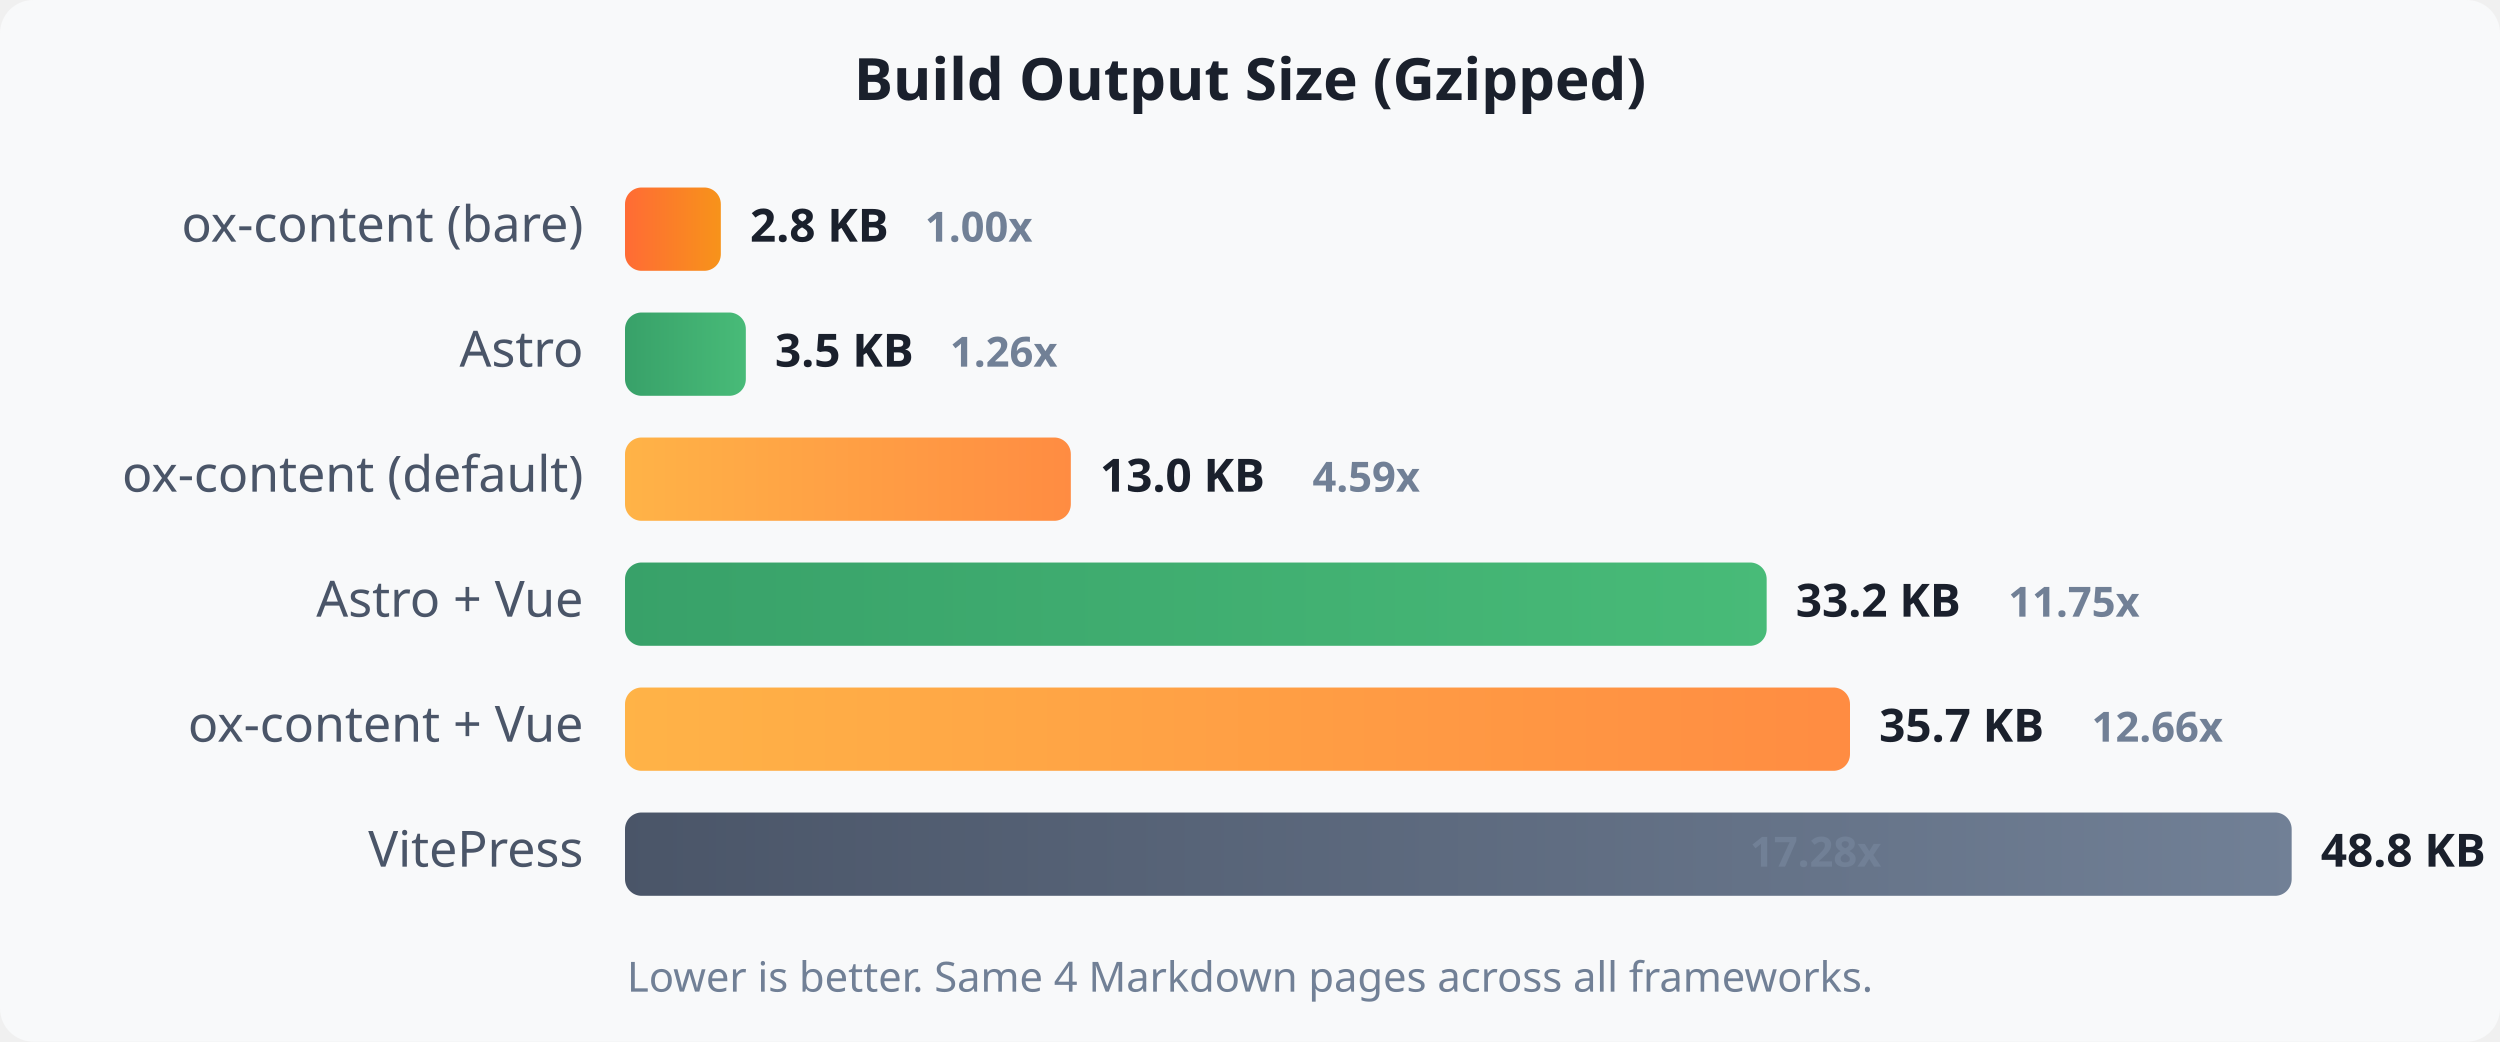
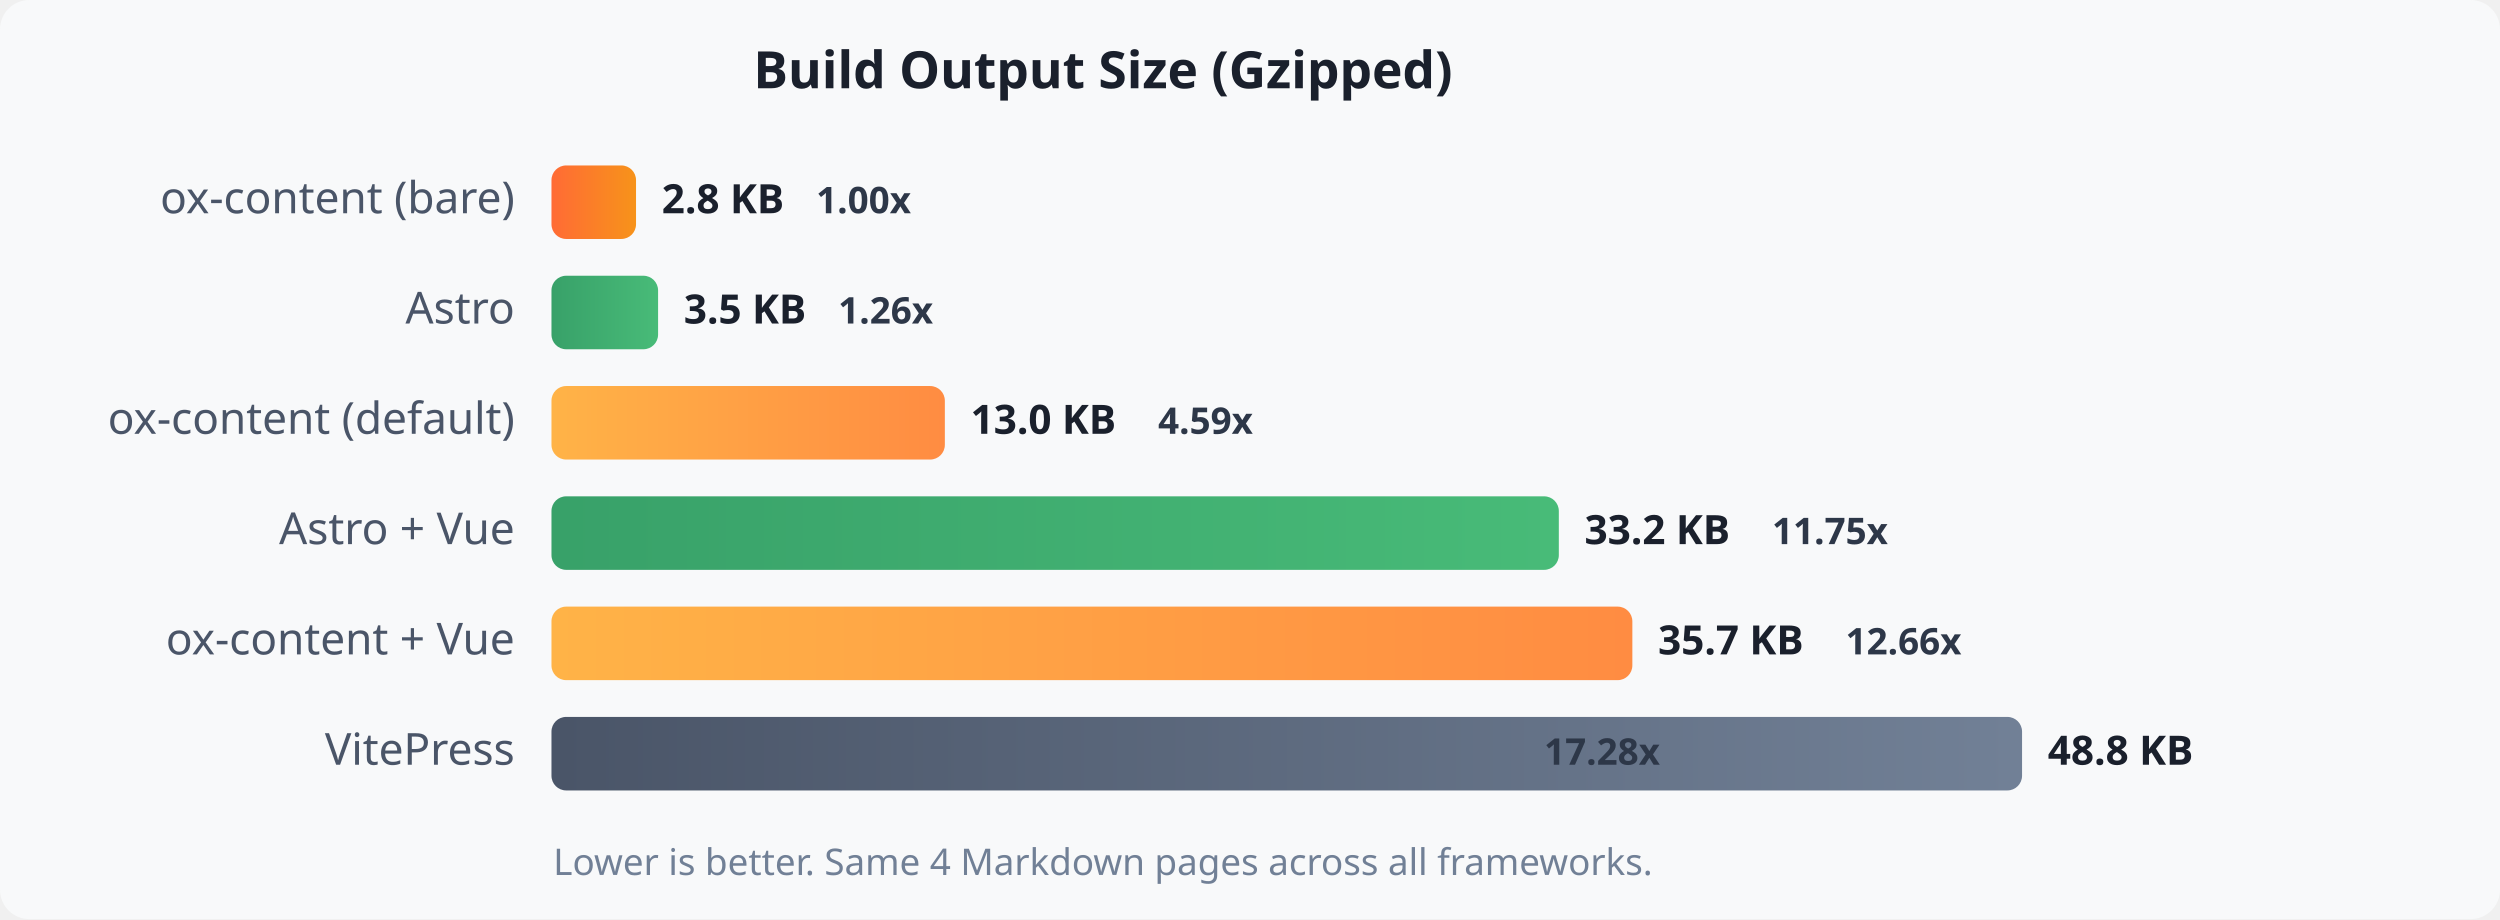
- <svg xmlns="http://www.w3.org/2000/svg" viewBox="0 0 600 250">
+ <svg xmlns="http://www.w3.org/2000/svg" viewBox="0 0 680 250">
  <defs>
    <linearGradient id="oxGrad" x1="0%" y1="0%" x2="100%" y2="0%">
      <stop offset="0%" style="stop-color:#ff6b35" />
      <stop offset="100%" style="stop-color:#f7931a" />
    </linearGradient>
    <linearGradient id="oxGrad2" x1="0%" y1="0%" x2="100%" y2="0%">
      <stop offset="0%" style="stop-color:#ffb347" />
      <stop offset="100%" style="stop-color:#ff8c42" />
    </linearGradient>
    <linearGradient id="grayGrad" x1="0%" y1="0%" x2="100%" y2="0%">
      <stop offset="0%" style="stop-color:#4a5568" />
      <stop offset="100%" style="stop-color:#718096" />
    </linearGradient>
    <linearGradient id="greenGrad" x1="0%" y1="0%" x2="100%" y2="0%">
      <stop offset="0%" style="stop-color:#38a169" />
      <stop offset="100%" style="stop-color:#48bb78" />
    </linearGradient>
  </defs>
  <style>
    .title { font: bold 14px system-ui, sans-serif; fill: #1a202c; }
    .label { font: 12px system-ui, sans-serif; fill: #4a5568; }
    .value { font: bold 11px system-ui, sans-serif; fill: #1a202c; }
    .unit { font: 10px system-ui, sans-serif; fill: #718096; }
-     .ratio { font: bold 10px system-ui, sans-serif; fill: #718096; }
+     .ratio { font: bold 10px system-ui, sans-serif; fill: #2d3748; }
  </style>
-   <rect width="600" height="250" fill="#f8f9fa" rx="8" />
+   <rect width="680" height="250" fill="#f8f9fa" rx="8" />
  <text x="300" y="24" text-anchor="middle" class="title">Build Output Size (Gzipped)</text>
  <text x="140" y="58" text-anchor="end" class="label">ox-content (bare)</text>
  <rect x="150" y="45" width="23" height="20" rx="4" fill="url(#oxGrad)" />
  <text x="180" y="58" class="value">2.8 KB</text>
  <text x="222" y="58" class="ratio">1.00x</text>
  <text x="140" y="88" text-anchor="end" class="label">Astro</text>
  <rect x="150" y="75" width="29" height="20" rx="4" fill="url(#greenGrad)" />
  <text x="186" y="88" class="value">3.5 KB</text>
  <text x="228" y="88" class="ratio">1.26x</text>
  <text x="140" y="118" text-anchor="end" class="label">ox-content (default)</text>
  <rect x="150" y="105" width="107" height="20" rx="4" fill="url(#oxGrad2)" />
  <text x="264" y="118" class="value">13.0 KB</text>
  <text x="315" y="118" class="ratio">4.59x</text>
  <text x="140" y="148" text-anchor="end" class="label">Astro + Vue</text>
  <rect x="150" y="135" width="274" height="20" rx="4" fill="url(#greenGrad)" />
  <text x="431" y="148" class="value">33.2 KB</text>
  <text x="482" y="148" class="ratio">11.75x</text>
  <text x="140" y="178" text-anchor="end" class="label">ox-content + Vue</text>
  <rect x="150" y="165" width="294" height="20" rx="4" fill="url(#oxGrad2)" />
  <text x="451" y="178" class="value">35.7 KB</text>
  <text x="502" y="178" class="ratio">12.66x</text>
  <text x="140" y="208" text-anchor="end" class="label">VitePress</text>
  <rect x="150" y="195" width="400" height="20" rx="4" fill="url(#grayGrad)" />
  <text x="557" y="208" class="value">48.8 KB</text>
  <text x="420" y="208" class="ratio" fill="#fff">17.28x</text>
  <text x="300" y="238" text-anchor="middle" class="unit">Lower is better. Same 4 Markdown pages across all frameworks.</text>
</svg>
